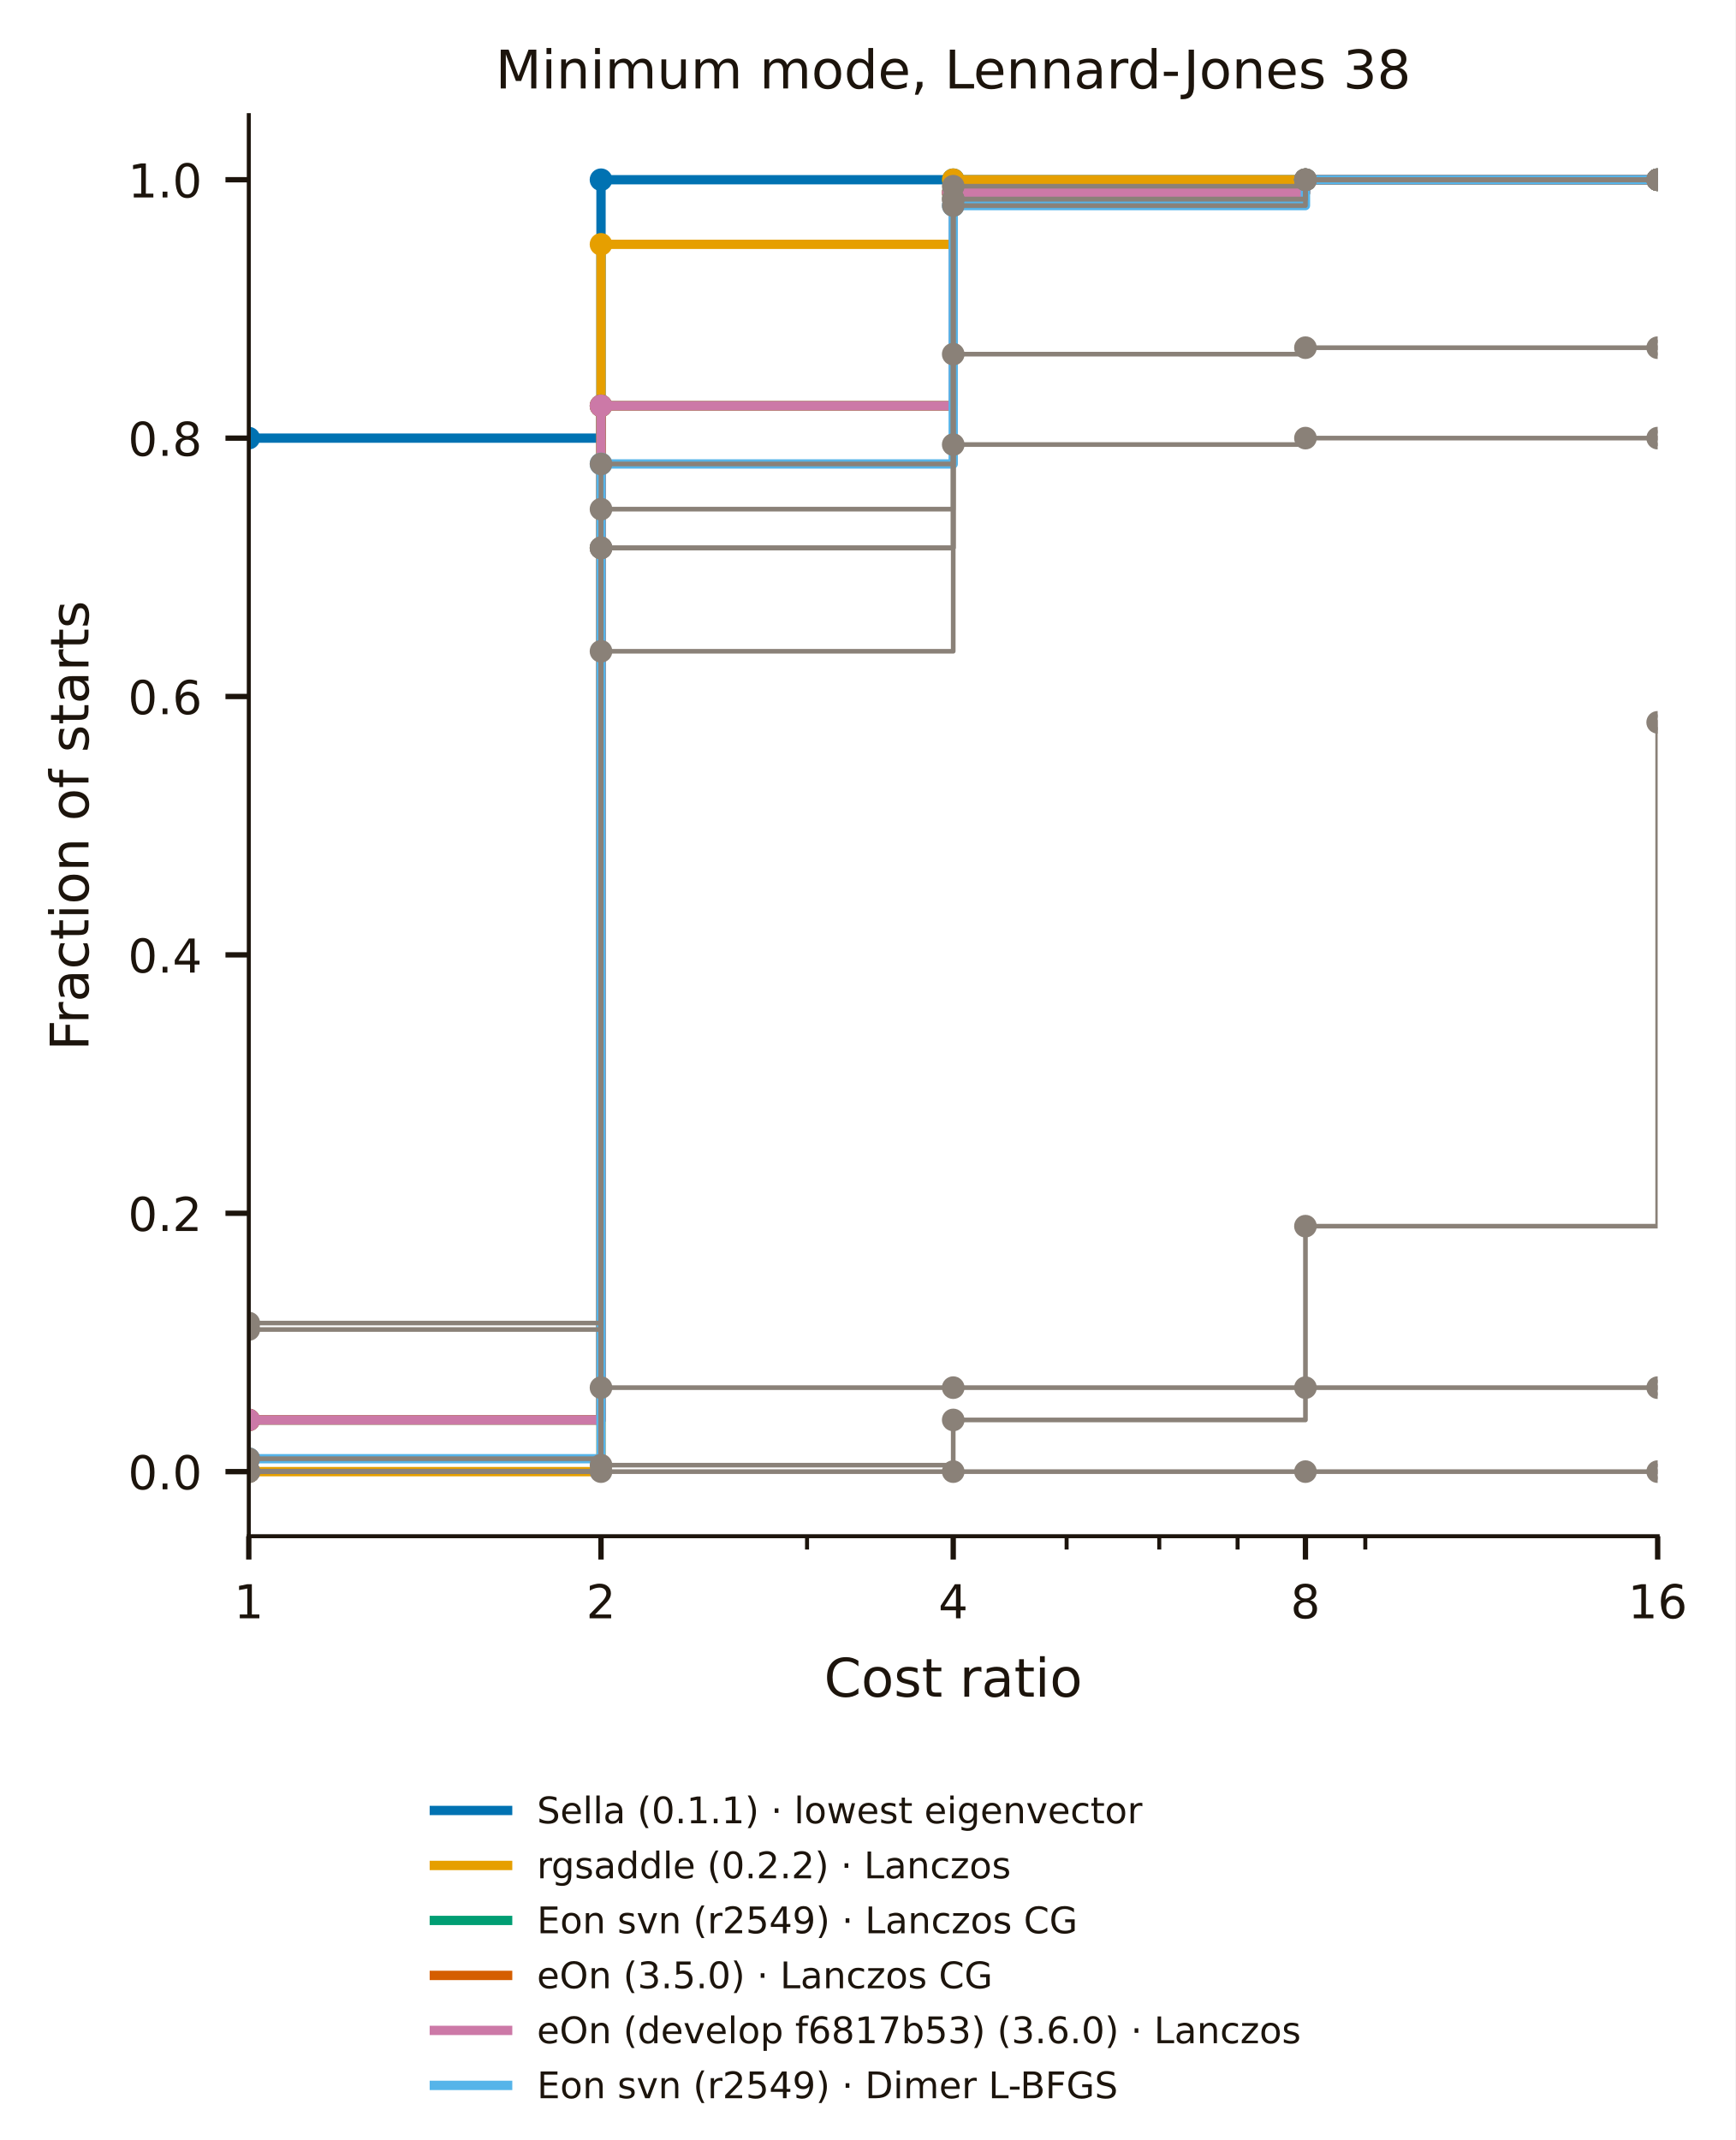
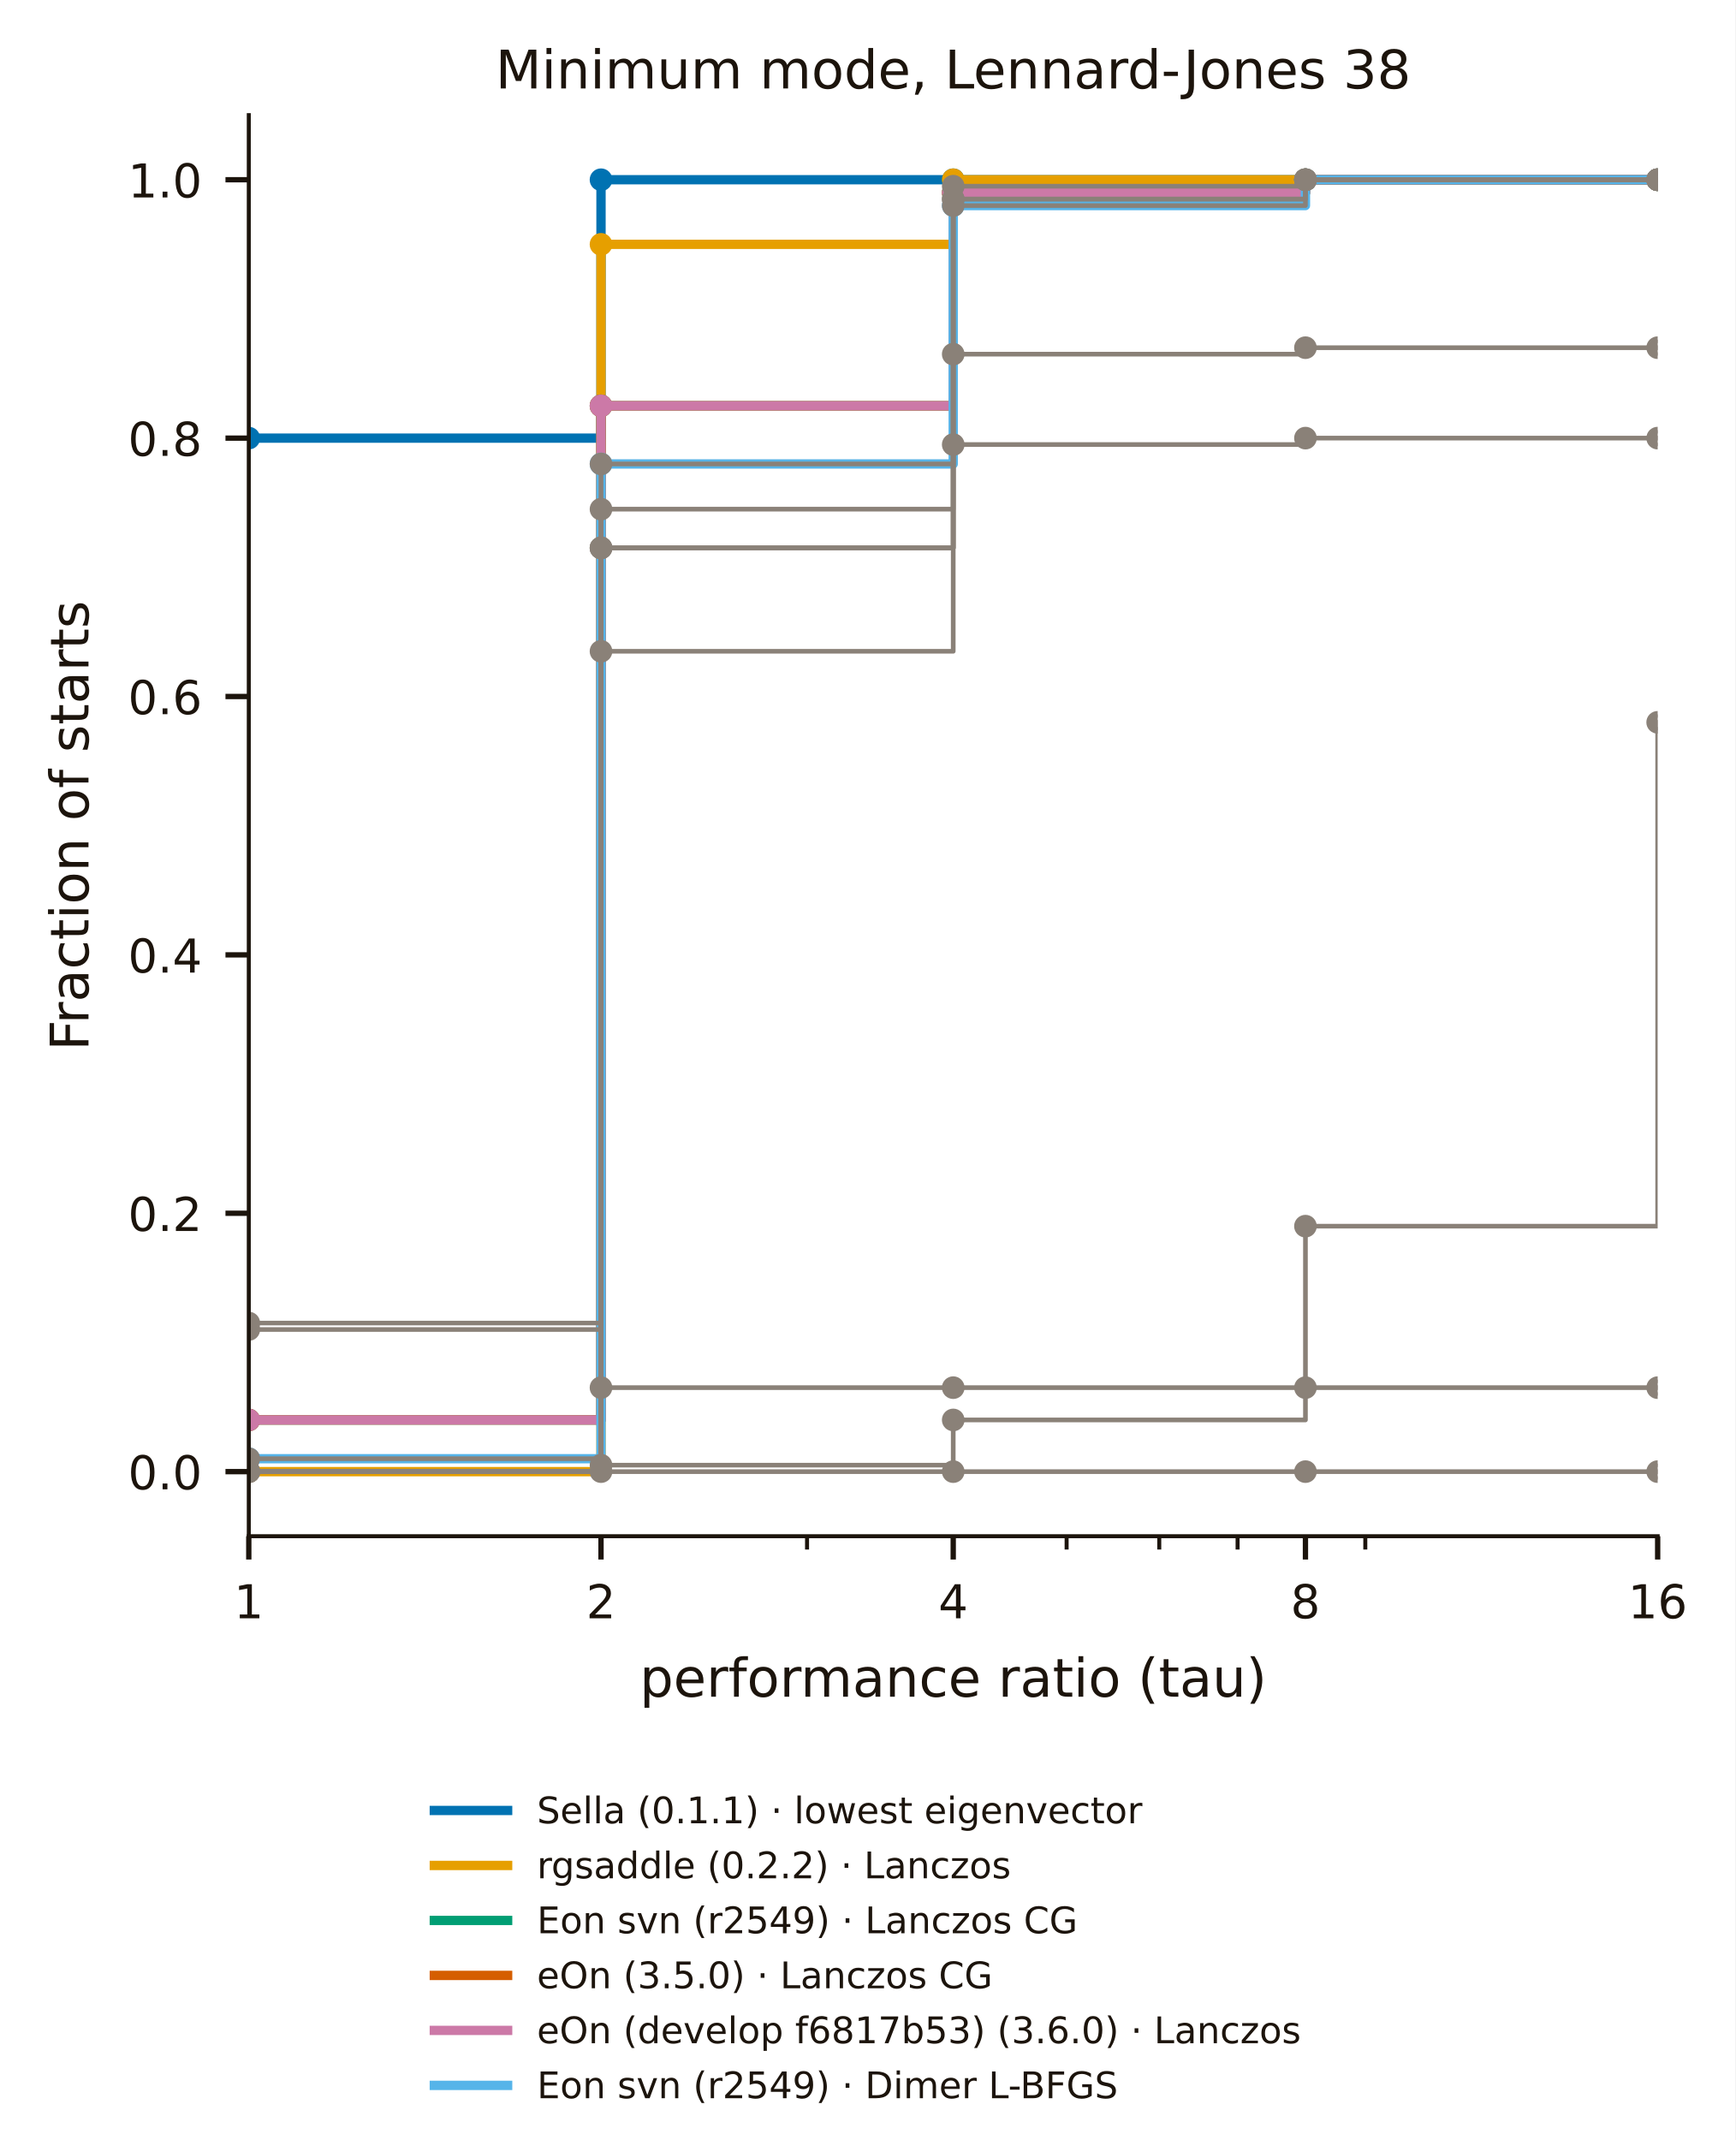
<svg xmlns="http://www.w3.org/2000/svg" width="260.4pt" height="321.13pt" viewBox="0 0 260.4 321.13" version="1.1">
  <defs>
    <style type="text/css">*{stroke-linejoin: round; stroke-linecap: butt}</style>
  </defs>
  <g id="figure_1">
    <g id="patch_1">
      <path d="M 0 321.13  L 260.4 321.13  L 260.4 0  L 0 0  z " style="fill: #ffffff" />
    </g>
    <g id="axes_1">
      <g id="patch_2">
        <path d="M 37.333 230.526  L 248.746 230.526  L 248.746 17.279  L 37.333 17.279  z " style="fill: #ffffff" />
      </g>
      <g id="matplotlib.axis_1">
        <g id="xtick_1">
          <g id="line2d_1">
            <defs>
              <path id="m48d3c6658d" d="M 0 0  L 0 3.5  " style="stroke: #1c140c; stroke-width: 0.8" />
            </defs>
            <g>
              <use href="#m48d3c6658d" x="37.333" y="230.526" style="fill: #1c140c; stroke: #1c140c; stroke-width: 0.8" />
            </g>
          </g>
          <g id="text_1">
            <text style="font-size: 7px; font-family: 'DejaVu Sans', 'Bitstream Vera Sans', 'Computer Modern Sans Serif', 'Lucida Grande', 'Verdana', 'Geneva', 'Lucid', 'Arial', 'Helvetica', 'Avant Garde', sans-serif; text-anchor: middle; fill: #1c140c" x="37.333" y="242.844" transform="rotate(-0 37.33281 242.8442)">1</text>
          </g>
        </g>
        <g id="xtick_2">
          <g id="line2d_2">
            <g>
              <use href="#m48d3c6658d" x="90.186" y="230.526" style="fill: #1c140c; stroke: #1c140c; stroke-width: 0.8" />
            </g>
          </g>
          <g id="text_2">
            <text style="font-size: 7px; font-family: 'DejaVu Sans', 'Bitstream Vera Sans', 'Computer Modern Sans Serif', 'Lucida Grande', 'Verdana', 'Geneva', 'Lucid', 'Arial', 'Helvetica', 'Avant Garde', sans-serif; text-anchor: middle; fill: #1c140c" x="90.186" y="242.844" transform="rotate(-0 90.18605 242.8442)">2</text>
          </g>
        </g>
        <g id="xtick_3">
          <g id="line2d_3">
            <g>
              <use href="#m48d3c6658d" x="143.039" y="230.526" style="fill: #1c140c; stroke: #1c140c; stroke-width: 0.8" />
            </g>
          </g>
          <g id="text_3">
            <text style="font-size: 7px; font-family: 'DejaVu Sans', 'Bitstream Vera Sans', 'Computer Modern Sans Serif', 'Lucida Grande', 'Verdana', 'Geneva', 'Lucid', 'Arial', 'Helvetica', 'Avant Garde', sans-serif; text-anchor: middle; fill: #1c140c" x="143.039" y="242.844" transform="rotate(-0 143.0393 242.8442)">4</text>
          </g>
        </g>
        <g id="xtick_4">
          <g id="line2d_4">
            <g>
              <use href="#m48d3c6658d" x="195.893" y="230.526" style="fill: #1c140c; stroke: #1c140c; stroke-width: 0.8" />
            </g>
          </g>
          <g id="text_4">
            <text style="font-size: 7px; font-family: 'DejaVu Sans', 'Bitstream Vera Sans', 'Computer Modern Sans Serif', 'Lucida Grande', 'Verdana', 'Geneva', 'Lucid', 'Arial', 'Helvetica', 'Avant Garde', sans-serif; text-anchor: middle; fill: #1c140c" x="195.893" y="242.844" transform="rotate(-0 195.8925 242.8442)">8</text>
          </g>
        </g>
        <g id="xtick_5">
          <g id="line2d_5">
            <g>
              <use href="#m48d3c6658d" x="248.746" y="230.526" style="fill: #1c140c; stroke: #1c140c; stroke-width: 0.8" />
            </g>
          </g>
          <g id="text_5">
            <text style="font-size: 7px; font-family: 'DejaVu Sans', 'Bitstream Vera Sans', 'Computer Modern Sans Serif', 'Lucida Grande', 'Verdana', 'Geneva', 'Lucid', 'Arial', 'Helvetica', 'Avant Garde', sans-serif; text-anchor: middle; fill: #1c140c" x="248.746" y="242.844" transform="rotate(-0 248.7458 242.8442)">16</text>
          </g>
        </g>
        <g id="xtick_6">
          <g id="line2d_6">
            <defs>
              <path id="mfbc38531db" d="M 0 0  L 0 2  " style="stroke: #1c140c; stroke-width: 0.6" />
            </defs>
            <g>
              <use href="#mfbc38531db" x="121.103" y="230.526" style="fill: #1c140c; stroke: #1c140c; stroke-width: 0.6" />
            </g>
          </g>
        </g>
        <g id="xtick_7">
          <g id="line2d_7">
            <g>
              <use href="#mfbc38531db" x="160.054" y="230.526" style="fill: #1c140c; stroke: #1c140c; stroke-width: 0.6" />
            </g>
          </g>
        </g>
        <g id="xtick_8">
          <g id="line2d_8">
            <g>
              <use href="#mfbc38531db" x="173.956" y="230.526" style="fill: #1c140c; stroke: #1c140c; stroke-width: 0.6" />
            </g>
          </g>
        </g>
        <g id="xtick_9">
          <g id="line2d_9">
            <g>
              <use href="#mfbc38531db" x="185.711" y="230.526" style="fill: #1c140c; stroke: #1c140c; stroke-width: 0.6" />
            </g>
          </g>
        </g>
        <g id="xtick_10">
          <g id="line2d_10">
            <g>
              <use href="#mfbc38531db" x="204.874" y="230.526" style="fill: #1c140c; stroke: #1c140c; stroke-width: 0.6" />
            </g>
          </g>
        </g>
        <g id="text_6">
-           <text style="font-size: 8px; font-family: 'DejaVu Sans', 'Bitstream Vera Sans', 'Computer Modern Sans Serif', 'Lucida Grande', 'Verdana', 'Geneva', 'Lucid', 'Arial', 'Helvetica', 'Avant Garde', sans-serif; text-anchor: middle; fill: #1c140c" x="143.039" y="254.605" transform="rotate(-0 143.0393 254.6046)">Cost ratio</text>
+           <text style="font-size: 8px; font-family: 'DejaVu Sans', 'Bitstream Vera Sans', 'Computer Modern Sans Serif', 'Lucida Grande', 'Verdana', 'Geneva', 'Lucid', 'Arial', 'Helvetica', 'Avant Garde', sans-serif; text-anchor: middle; fill: #1c140c" x="143.039" y="254.605" transform="rotate(-0 143.0393 254.6046)">performance ratio (tau)</text>
        </g>
      </g>
      <g id="matplotlib.axis_2">
        <g id="ytick_1">
          <g id="line2d_11">
            <defs>
              <path id="m3b9045b31c" d="M 0 0  L -3.5 0  " style="stroke: #1c140c; stroke-width: 0.8" />
            </defs>
            <g>
              <use href="#m3b9045b31c" x="37.333" y="220.833" style="fill: #1c140c; stroke: #1c140c; stroke-width: 0.8" />
            </g>
          </g>
          <g id="text_7">
            <text style="font-size: 7px; font-family: 'DejaVu Sans', 'Bitstream Vera Sans', 'Computer Modern Sans Serif', 'Lucida Grande', 'Verdana', 'Geneva', 'Lucid', 'Arial', 'Helvetica', 'Avant Garde', sans-serif; text-anchor: end; fill: #1c140c" x="30.333" y="223.492" transform="rotate(-0 30.33281 223.492)">0.0</text>
          </g>
        </g>
        <g id="ytick_2">
          <g id="line2d_12">
            <g>
              <use href="#m3b9045b31c" x="37.333" y="182.061" style="fill: #1c140c; stroke: #1c140c; stroke-width: 0.8" />
            </g>
          </g>
          <g id="text_8">
            <text style="font-size: 7px; font-family: 'DejaVu Sans', 'Bitstream Vera Sans', 'Computer Modern Sans Serif', 'Lucida Grande', 'Verdana', 'Geneva', 'Lucid', 'Arial', 'Helvetica', 'Avant Garde', sans-serif; text-anchor: end; fill: #1c140c" x="30.333" y="184.72" transform="rotate(-0 30.33281 184.7198)">0.2</text>
          </g>
        </g>
        <g id="ytick_3">
          <g id="line2d_13">
            <g>
              <use href="#m3b9045b31c" x="37.333" y="143.288" style="fill: #1c140c; stroke: #1c140c; stroke-width: 0.8" />
            </g>
          </g>
          <g id="text_9">
            <text style="font-size: 7px; font-family: 'DejaVu Sans', 'Bitstream Vera Sans', 'Computer Modern Sans Serif', 'Lucida Grande', 'Verdana', 'Geneva', 'Lucid', 'Arial', 'Helvetica', 'Avant Garde', sans-serif; text-anchor: end; fill: #1c140c" x="30.333" y="145.948" transform="rotate(-0 30.33281 145.9476)">0.4</text>
          </g>
        </g>
        <g id="ytick_4">
          <g id="line2d_14">
            <g>
              <use href="#m3b9045b31c" x="37.333" y="104.516" style="fill: #1c140c; stroke: #1c140c; stroke-width: 0.8" />
            </g>
          </g>
          <g id="text_10">
            <text style="font-size: 7px; font-family: 'DejaVu Sans', 'Bitstream Vera Sans', 'Computer Modern Sans Serif', 'Lucida Grande', 'Verdana', 'Geneva', 'Lucid', 'Arial', 'Helvetica', 'Avant Garde', sans-serif; text-anchor: end; fill: #1c140c" x="30.333" y="107.175" transform="rotate(-0 30.33281 107.1754)">0.6</text>
          </g>
        </g>
        <g id="ytick_5">
          <g id="line2d_15">
            <g>
              <use href="#m3b9045b31c" x="37.333" y="65.744" style="fill: #1c140c; stroke: #1c140c; stroke-width: 0.8" />
            </g>
          </g>
          <g id="text_11">
            <text style="font-size: 7px; font-family: 'DejaVu Sans', 'Bitstream Vera Sans', 'Computer Modern Sans Serif', 'Lucida Grande', 'Verdana', 'Geneva', 'Lucid', 'Arial', 'Helvetica', 'Avant Garde', sans-serif; text-anchor: end; fill: #1c140c" x="30.333" y="68.403" transform="rotate(-0 30.33281 68.40318)">0.8</text>
          </g>
        </g>
        <g id="ytick_6">
          <g id="line2d_16">
            <g>
              <use href="#m3b9045b31c" x="37.333" y="26.972" style="fill: #1c140c; stroke: #1c140c; stroke-width: 0.8" />
            </g>
          </g>
          <g id="text_12">
            <text style="font-size: 7px; font-family: 'DejaVu Sans', 'Bitstream Vera Sans', 'Computer Modern Sans Serif', 'Lucida Grande', 'Verdana', 'Geneva', 'Lucid', 'Arial', 'Helvetica', 'Avant Garde', sans-serif; text-anchor: end; fill: #1c140c" x="30.333" y="29.631" transform="rotate(-0 30.33281 29.63098)">1.0</text>
          </g>
        </g>
        <g id="text_13">
          <text style="font-size: 8px; font-family: 'DejaVu Sans', 'Bitstream Vera Sans', 'Computer Modern Sans Serif', 'Lucida Grande', 'Verdana', 'Geneva', 'Lucid', 'Arial', 'Helvetica', 'Avant Garde', sans-serif; text-anchor: middle; fill: #1c140c" x="13.279" y="123.902" transform="rotate(-90 13.27875 123.9023)">Fraction of starts</text>
        </g>
      </g>
      <g id="line2d_17">
        <path d="M 37.333 65.744  L 90.186 65.744  L 90.186 26.972  L 143.039 26.972  L 143.039 26.972  L 195.893 26.972  L 195.893 26.972  L 248.746 26.972  L 248.746 26.972  " clip-path="url(#p9c4840624a)" style="fill: none; stroke: #0072b2; stroke-width: 1.4; stroke-linecap: square" />
      </g>
      <g id="line2d_18">
        <defs>
          <path id="md6bff1eb54" d="M 0 1.2  C 0.318 1.2 0.623 1.074 0.849 0.849  C 1.074 0.623 1.2 0.318 1.2 0  C 1.2 -0.318 1.074 -0.623 0.849 -0.849  C 0.623 -1.074 0.318 -1.2 0 -1.2  C -0.318 -1.2 -0.623 -1.074 -0.849 -0.849  C -1.074 -0.623 -1.2 -0.318 -1.2 0  C -1.2 0.318 -1.074 0.623 -0.849 0.849  C -0.623 1.074 -0.318 1.2 0 1.2  z " style="stroke: #0072b2" />
        </defs>
        <g clip-path="url(#p9c4840624a)">
          <use href="#md6bff1eb54" x="37.333" y="65.744" style="fill: #0072b2; stroke: #0072b2" />
          <use href="#md6bff1eb54" x="90.186" y="26.972" style="fill: #0072b2; stroke: #0072b2" />
          <use href="#md6bff1eb54" x="143.039" y="26.972" style="fill: #0072b2; stroke: #0072b2" />
          <use href="#md6bff1eb54" x="195.893" y="26.972" style="fill: #0072b2; stroke: #0072b2" />
          <use href="#md6bff1eb54" x="248.746" y="26.972" style="fill: #0072b2; stroke: #0072b2" />
        </g>
      </g>
      <g id="line2d_19">
        <path d="M 37.333 220.833  L 90.186 220.833  L 90.186 36.665  L 143.039 36.665  L 143.039 26.972  L 195.893 26.972  L 195.893 26.972  L 248.746 26.972  L 248.746 26.972  " clip-path="url(#p9c4840624a)" style="fill: none; stroke: #e69f00; stroke-width: 1.4; stroke-linecap: square" />
      </g>
      <g id="line2d_20">
        <defs>
          <path id="m7524df5541" d="M 0 1.2  C 0.318 1.2 0.623 1.074 0.849 0.849  C 1.074 0.623 1.2 0.318 1.2 0  C 1.2 -0.318 1.074 -0.623 0.849 -0.849  C 0.623 -1.074 0.318 -1.2 0 -1.2  C -0.318 -1.2 -0.623 -1.074 -0.849 -0.849  C -1.074 -0.623 -1.2 -0.318 -1.2 0  C -1.2 0.318 -1.074 0.623 -0.849 0.849  C -0.623 1.074 -0.318 1.2 0 1.2  z " style="stroke: #e69f00" />
        </defs>
        <g clip-path="url(#p9c4840624a)">
          <use href="#m7524df5541" x="37.333" y="220.833" style="fill: #e69f00; stroke: #e69f00" />
          <use href="#m7524df5541" x="90.186" y="36.665" style="fill: #e69f00; stroke: #e69f00" />
          <use href="#m7524df5541" x="143.039" y="26.972" style="fill: #e69f00; stroke: #e69f00" />
          <use href="#m7524df5541" x="195.893" y="26.972" style="fill: #e69f00; stroke: #e69f00" />
          <use href="#m7524df5541" x="248.746" y="26.972" style="fill: #e69f00; stroke: #e69f00" />
        </g>
      </g>
      <g id="line2d_21">
        <path d="M 37.333 213.078  L 90.186 213.078  L 90.186 60.897  L 143.039 60.897  L 143.039 28.91  L 195.893 28.91  L 195.893 26.972  L 248.746 26.972  L 248.746 26.972  " clip-path="url(#p9c4840624a)" style="fill: none; stroke: #009e73; stroke-width: 1.4; stroke-linecap: square" />
      </g>
      <g id="line2d_22">
        <defs>
          <path id="m82569022b3" d="M 0 1.2  C 0.318 1.2 0.623 1.074 0.849 0.849  C 1.074 0.623 1.2 0.318 1.2 0  C 1.2 -0.318 1.074 -0.623 0.849 -0.849  C 0.623 -1.074 0.318 -1.2 0 -1.2  C -0.318 -1.2 -0.623 -1.074 -0.849 -0.849  C -1.074 -0.623 -1.2 -0.318 -1.2 0  C -1.2 0.318 -1.074 0.623 -0.849 0.849  C -0.623 1.074 -0.318 1.2 0 1.2  z " style="stroke: #009e73" />
        </defs>
        <g clip-path="url(#p9c4840624a)">
          <use href="#m82569022b3" x="37.333" y="213.078" style="fill: #009e73; stroke: #009e73" />
          <use href="#m82569022b3" x="90.186" y="60.897" style="fill: #009e73; stroke: #009e73" />
          <use href="#m82569022b3" x="143.039" y="28.91" style="fill: #009e73; stroke: #009e73" />
          <use href="#m82569022b3" x="195.893" y="26.972" style="fill: #009e73; stroke: #009e73" />
          <use href="#m82569022b3" x="248.746" y="26.972" style="fill: #009e73; stroke: #009e73" />
        </g>
      </g>
      <g id="line2d_23">
        <path d="M 37.333 213.078  L 90.186 213.078  L 90.186 60.897  L 143.039 60.897  L 143.039 28.91  L 195.893 28.91  L 195.893 26.972  L 248.746 26.972  L 248.746 26.972  " clip-path="url(#p9c4840624a)" style="fill: none; stroke: #d55e00; stroke-width: 1.4; stroke-linecap: square" />
      </g>
      <g id="line2d_24">
        <defs>
          <path id="m770043e8fe" d="M 0 1.2  C 0.318 1.2 0.623 1.074 0.849 0.849  C 1.074 0.623 1.2 0.318 1.2 0  C 1.2 -0.318 1.074 -0.623 0.849 -0.849  C 0.623 -1.074 0.318 -1.2 0 -1.2  C -0.318 -1.2 -0.623 -1.074 -0.849 -0.849  C -1.074 -0.623 -1.2 -0.318 -1.2 0  C -1.2 0.318 -1.074 0.623 -0.849 0.849  C -0.623 1.074 -0.318 1.2 0 1.2  z " style="stroke: #d55e00" />
        </defs>
        <g clip-path="url(#p9c4840624a)">
          <use href="#m770043e8fe" x="37.333" y="213.078" style="fill: #d55e00; stroke: #d55e00" />
          <use href="#m770043e8fe" x="90.186" y="60.897" style="fill: #d55e00; stroke: #d55e00" />
          <use href="#m770043e8fe" x="143.039" y="28.91" style="fill: #d55e00; stroke: #d55e00" />
          <use href="#m770043e8fe" x="195.893" y="26.972" style="fill: #d55e00; stroke: #d55e00" />
          <use href="#m770043e8fe" x="248.746" y="26.972" style="fill: #d55e00; stroke: #d55e00" />
        </g>
      </g>
      <g id="line2d_25">
        <path d="M 37.333 213.078  L 90.186 213.078  L 90.186 60.897  L 143.039 60.897  L 143.039 28.91  L 195.893 28.91  L 195.893 26.972  L 248.746 26.972  L 248.746 26.972  " clip-path="url(#p9c4840624a)" style="fill: none; stroke: #cc79a7; stroke-width: 1.4; stroke-linecap: square" />
      </g>
      <g id="line2d_26">
        <defs>
          <path id="mdc898d2f31" d="M 0 1.2  C 0.318 1.2 0.623 1.074 0.849 0.849  C 1.074 0.623 1.2 0.318 1.2 0  C 1.2 -0.318 1.074 -0.623 0.849 -0.849  C 0.623 -1.074 0.318 -1.2 0 -1.2  C -0.318 -1.2 -0.623 -1.074 -0.849 -0.849  C -1.074 -0.623 -1.2 -0.318 -1.2 0  C -1.2 0.318 -1.074 0.623 -0.849 0.849  C -0.623 1.074 -0.318 1.2 0 1.2  z " style="stroke: #cc79a7" />
        </defs>
        <g clip-path="url(#p9c4840624a)">
          <use href="#mdc898d2f31" x="37.333" y="213.078" style="fill: #cc79a7; stroke: #cc79a7" />
          <use href="#mdc898d2f31" x="90.186" y="60.897" style="fill: #cc79a7; stroke: #cc79a7" />
          <use href="#mdc898d2f31" x="143.039" y="28.91" style="fill: #cc79a7; stroke: #cc79a7" />
          <use href="#mdc898d2f31" x="195.893" y="26.972" style="fill: #cc79a7; stroke: #cc79a7" />
          <use href="#mdc898d2f31" x="248.746" y="26.972" style="fill: #cc79a7; stroke: #cc79a7" />
        </g>
      </g>
      <g id="line2d_27">
        <path d="M 37.333 218.894  L 90.186 218.894  L 90.186 69.621  L 143.039 69.621  L 143.039 30.849  L 195.893 30.849  L 195.893 26.972  L 248.746 26.972  L 248.746 26.972  " clip-path="url(#p9c4840624a)" style="fill: none; stroke: #56b4e9; stroke-width: 1.4; stroke-linecap: square" />
      </g>
      <g id="line2d_28">
        <defs>
          <path id="m81e511ad79" d="M 0 1.2  C 0.318 1.2 0.623 1.074 0.849 0.849  C 1.074 0.623 1.2 0.318 1.2 0  C 1.2 -0.318 1.074 -0.623 0.849 -0.849  C 0.623 -1.074 0.318 -1.2 0 -1.2  C -0.318 -1.2 -0.623 -1.074 -0.849 -0.849  C -1.074 -0.623 -1.2 -0.318 -1.2 0  C -1.2 0.318 -1.074 0.623 -0.849 0.849  C -0.623 1.074 -0.318 1.2 0 1.2  z " style="stroke: #56b4e9" />
        </defs>
        <g clip-path="url(#p9c4840624a)">
          <use href="#m81e511ad79" x="37.333" y="218.894" style="fill: #56b4e9; stroke: #56b4e9" />
          <use href="#m81e511ad79" x="90.186" y="69.621" style="fill: #56b4e9; stroke: #56b4e9" />
          <use href="#m81e511ad79" x="143.039" y="30.849" style="fill: #56b4e9; stroke: #56b4e9" />
          <use href="#m81e511ad79" x="195.893" y="26.972" style="fill: #56b4e9; stroke: #56b4e9" />
          <use href="#m81e511ad79" x="248.746" y="26.972" style="fill: #56b4e9; stroke: #56b4e9" />
        </g>
      </g>
      <g id="line2d_29">
        <path d="M 37.333 218.894  L 90.186 218.894  L 90.186 69.621  L 143.039 69.621  L 143.039 30.849  L 195.893 30.849  L 195.893 26.972  L 248.746 26.972  L 248.746 26.972  " clip-path="url(#p9c4840624a)" style="fill: none; stroke: #8a8178; stroke-width: 0.7; stroke-linecap: square" />
      </g>
      <g id="line2d_30">
        <defs>
          <path id="m8b1fd81937" d="M 0 1.2  C 0.318 1.2 0.623 1.074 0.849 0.849  C 1.074 0.623 1.2 0.318 1.2 0  C 1.2 -0.318 1.074 -0.623 0.849 -0.849  C 0.623 -1.074 0.318 -1.2 0 -1.2  C -0.318 -1.2 -0.623 -1.074 -0.849 -0.849  C -1.074 -0.623 -1.2 -0.318 -1.2 0  C -1.2 0.318 -1.074 0.623 -0.849 0.849  C -0.623 1.074 -0.318 1.2 0 1.2  z " style="stroke: #8a8178" />
        </defs>
        <g clip-path="url(#p9c4840624a)">
          <use href="#m8b1fd81937" x="37.333" y="218.894" style="fill: #8a8178; stroke: #8a8178" />
          <use href="#m8b1fd81937" x="90.186" y="69.621" style="fill: #8a8178; stroke: #8a8178" />
          <use href="#m8b1fd81937" x="143.039" y="30.849" style="fill: #8a8178; stroke: #8a8178" />
          <use href="#m8b1fd81937" x="195.893" y="26.972" style="fill: #8a8178; stroke: #8a8178" />
          <use href="#m8b1fd81937" x="248.746" y="26.972" style="fill: #8a8178; stroke: #8a8178" />
        </g>
      </g>
      <g id="line2d_31">
        <path d="M 37.333 220.833  L 90.186 220.833  L 90.186 82.222  L 143.039 82.222  L 143.039 29.88  L 195.893 29.88  L 195.893 26.972  L 248.746 26.972  L 248.746 26.972  " clip-path="url(#p9c4840624a)" style="fill: none; stroke: #8a8178; stroke-width: 0.7; stroke-linecap: square" />
      </g>
      <g id="line2d_32">
        <g clip-path="url(#p9c4840624a)">
          <use href="#m8b1fd81937" x="37.333" y="220.833" style="fill: #8a8178; stroke: #8a8178" />
          <use href="#m8b1fd81937" x="90.186" y="82.222" style="fill: #8a8178; stroke: #8a8178" />
          <use href="#m8b1fd81937" x="143.039" y="29.88" style="fill: #8a8178; stroke: #8a8178" />
          <use href="#m8b1fd81937" x="195.893" y="26.972" style="fill: #8a8178; stroke: #8a8178" />
          <use href="#m8b1fd81937" x="248.746" y="26.972" style="fill: #8a8178; stroke: #8a8178" />
        </g>
      </g>
      <g id="line2d_33">
        <path d="M 37.333 220.833  L 90.186 220.833  L 90.186 82.222  L 143.039 82.222  L 143.039 29.88  L 195.893 29.88  L 195.893 26.972  L 248.746 26.972  L 248.746 26.972  " clip-path="url(#p9c4840624a)" style="fill: none; stroke: #8a8178; stroke-width: 0.7; stroke-linecap: square" />
      </g>
      <g id="line2d_34">
        <g clip-path="url(#p9c4840624a)">
          <use href="#m8b1fd81937" x="37.333" y="220.833" style="fill: #8a8178; stroke: #8a8178" />
          <use href="#m8b1fd81937" x="90.186" y="82.222" style="fill: #8a8178; stroke: #8a8178" />
          <use href="#m8b1fd81937" x="143.039" y="29.88" style="fill: #8a8178; stroke: #8a8178" />
          <use href="#m8b1fd81937" x="195.893" y="26.972" style="fill: #8a8178; stroke: #8a8178" />
          <use href="#m8b1fd81937" x="248.746" y="26.972" style="fill: #8a8178; stroke: #8a8178" />
        </g>
      </g>
      <g id="line2d_35">
        <path d="M 37.333 220.833  L 90.186 220.833  L 90.186 97.731  L 143.039 97.731  L 143.039 27.941  L 195.893 27.941  L 195.893 26.972  L 248.746 26.972  L 248.746 26.972  " clip-path="url(#p9c4840624a)" style="fill: none; stroke: #8a8178; stroke-width: 0.7; stroke-linecap: square" />
      </g>
      <g id="line2d_36">
        <g clip-path="url(#p9c4840624a)">
          <use href="#m8b1fd81937" x="37.333" y="220.833" style="fill: #8a8178; stroke: #8a8178" />
          <use href="#m8b1fd81937" x="90.186" y="97.731" style="fill: #8a8178; stroke: #8a8178" />
          <use href="#m8b1fd81937" x="143.039" y="27.941" style="fill: #8a8178; stroke: #8a8178" />
          <use href="#m8b1fd81937" x="195.893" y="26.972" style="fill: #8a8178; stroke: #8a8178" />
          <use href="#m8b1fd81937" x="248.746" y="26.972" style="fill: #8a8178; stroke: #8a8178" />
        </g>
      </g>
      <g id="line2d_37">
        <path d="M 37.333 199.508  L 90.186 199.508  L 90.186 76.406  L 143.039 76.406  L 143.039 53.143  L 195.893 53.143  L 195.893 52.174  L 248.746 52.174  L 248.746 52.174  " clip-path="url(#p9c4840624a)" style="fill: none; stroke: #8a8178; stroke-width: 0.7; stroke-linecap: square" />
      </g>
      <g id="line2d_38">
        <g clip-path="url(#p9c4840624a)">
          <use href="#m8b1fd81937" x="37.333" y="199.508" style="fill: #8a8178; stroke: #8a8178" />
          <use href="#m8b1fd81937" x="90.186" y="76.406" style="fill: #8a8178; stroke: #8a8178" />
          <use href="#m8b1fd81937" x="143.039" y="53.143" style="fill: #8a8178; stroke: #8a8178" />
          <use href="#m8b1fd81937" x="195.893" y="52.174" style="fill: #8a8178; stroke: #8a8178" />
          <use href="#m8b1fd81937" x="248.746" y="52.174" style="fill: #8a8178; stroke: #8a8178" />
        </g>
      </g>
      <g id="line2d_39">
        <path d="M 37.333 198.539  L 90.186 198.539  L 90.186 82.222  L 143.039 82.222  L 143.039 66.713  L 195.893 66.713  L 195.893 65.744  L 248.746 65.744  L 248.746 65.744  " clip-path="url(#p9c4840624a)" style="fill: none; stroke: #8a8178; stroke-width: 0.7; stroke-linecap: square" />
      </g>
      <g id="line2d_40">
        <g clip-path="url(#p9c4840624a)">
          <use href="#m8b1fd81937" x="37.333" y="198.539" style="fill: #8a8178; stroke: #8a8178" />
          <use href="#m8b1fd81937" x="90.186" y="82.222" style="fill: #8a8178; stroke: #8a8178" />
          <use href="#m8b1fd81937" x="143.039" y="66.713" style="fill: #8a8178; stroke: #8a8178" />
          <use href="#m8b1fd81937" x="195.893" y="65.744" style="fill: #8a8178; stroke: #8a8178" />
          <use href="#m8b1fd81937" x="248.746" y="65.744" style="fill: #8a8178; stroke: #8a8178" />
        </g>
      </g>
      <g id="line2d_41">
        <path d="M 37.333 220.833  L 90.186 220.833  L 90.186 219.863  L 143.039 219.863  L 143.039 213.078  L 195.893 213.078  L 195.893 183.999  L 248.746 183.999  L 248.746 108.393  " clip-path="url(#p9c4840624a)" style="fill: none; stroke: #8a8178; stroke-width: 0.7; stroke-linecap: square" />
      </g>
      <g id="line2d_42">
        <g clip-path="url(#p9c4840624a)">
          <use href="#m8b1fd81937" x="37.333" y="220.833" style="fill: #8a8178; stroke: #8a8178" />
          <use href="#m8b1fd81937" x="90.186" y="219.863" style="fill: #8a8178; stroke: #8a8178" />
          <use href="#m8b1fd81937" x="143.039" y="213.078" style="fill: #8a8178; stroke: #8a8178" />
          <use href="#m8b1fd81937" x="195.893" y="183.999" style="fill: #8a8178; stroke: #8a8178" />
          <use href="#m8b1fd81937" x="248.746" y="108.393" style="fill: #8a8178; stroke: #8a8178" />
        </g>
      </g>
      <g id="line2d_43">
        <path d="M 37.333 220.833  L 90.186 220.833  L 90.186 208.232  L 143.039 208.232  L 143.039 208.232  L 195.893 208.232  L 195.893 208.232  L 248.746 208.232  L 248.746 208.232  " clip-path="url(#p9c4840624a)" style="fill: none; stroke: #8a8178; stroke-width: 0.7; stroke-linecap: square" />
      </g>
      <g id="line2d_44">
        <g clip-path="url(#p9c4840624a)">
          <use href="#m8b1fd81937" x="37.333" y="220.833" style="fill: #8a8178; stroke: #8a8178" />
          <use href="#m8b1fd81937" x="90.186" y="208.232" style="fill: #8a8178; stroke: #8a8178" />
          <use href="#m8b1fd81937" x="143.039" y="208.232" style="fill: #8a8178; stroke: #8a8178" />
          <use href="#m8b1fd81937" x="195.893" y="208.232" style="fill: #8a8178; stroke: #8a8178" />
          <use href="#m8b1fd81937" x="248.746" y="208.232" style="fill: #8a8178; stroke: #8a8178" />
        </g>
      </g>
      <g id="line2d_45">
        <path d="M 37.333 220.833  L 90.186 220.833  L 90.186 220.833  L 143.039 220.833  L 143.039 220.833  L 195.893 220.833  L 195.893 220.833  L 248.746 220.833  L 248.746 220.833  " clip-path="url(#p9c4840624a)" style="fill: none; stroke: #8a8178; stroke-width: 0.7; stroke-linecap: square" />
      </g>
      <g id="line2d_46">
        <g clip-path="url(#p9c4840624a)">
          <use href="#m8b1fd81937" x="37.333" y="220.833" style="fill: #8a8178; stroke: #8a8178" />
          <use href="#m8b1fd81937" x="90.186" y="220.833" style="fill: #8a8178; stroke: #8a8178" />
          <use href="#m8b1fd81937" x="143.039" y="220.833" style="fill: #8a8178; stroke: #8a8178" />
          <use href="#m8b1fd81937" x="195.893" y="220.833" style="fill: #8a8178; stroke: #8a8178" />
          <use href="#m8b1fd81937" x="248.746" y="220.833" style="fill: #8a8178; stroke: #8a8178" />
        </g>
      </g>
      <g id="patch_3">
        <path d="M 37.333 230.526  L 37.333 17.279  " style="fill: none; stroke: #1c140c; stroke-width: 0.6; stroke-linejoin: miter; stroke-linecap: square" />
      </g>
      <g id="patch_4">
        <path d="M 37.333 230.526  L 248.746 230.526  " style="fill: none; stroke: #1c140c; stroke-width: 0.6; stroke-linejoin: miter; stroke-linecap: square" />
      </g>
      <g id="text_14">
        <text style="font-size: 8px; font-family: 'DejaVu Sans', 'Bitstream Vera Sans', 'Computer Modern Sans Serif', 'Lucida Grande', 'Verdana', 'Geneva', 'Lucid', 'Arial', 'Helvetica', 'Avant Garde', sans-serif; text-anchor: middle; fill: #1c140c" x="143.039" y="13.279" transform="rotate(-0 143.0393 13.27875)">Minimum mode, Lennard-Jones 38</text>
      </g>
    </g>
    <g id="legend_1">
      <g id="line2d_47">
        <path d="M 65.174 271.681  L 70.674 271.681  L 70.674 271.681  L 76.174 271.681  L 76.174 271.681  " style="fill: none; stroke: #0072b2; stroke-width: 1.4; stroke-linecap: square" />
      </g>
      <g id="text_15">
        <text style="font-size: 5.5px; font-family: 'DejaVu Sans', 'Bitstream Vera Sans', 'Computer Modern Sans Serif', 'Lucida Grande', 'Verdana', 'Geneva', 'Lucid', 'Arial', 'Helvetica', 'Avant Garde', sans-serif; text-anchor: start; fill: #1c140c" x="80.574" y="273.606" transform="rotate(-0 80.57429 273.6063)">Sella (0.1.1) · lowest eigenvector</text>
      </g>
      <g id="line2d_48">
        <path d="M 65.174 279.932  L 70.674 279.932  L 70.674 279.932  L 76.174 279.932  L 76.174 279.932  " style="fill: none; stroke: #e69f00; stroke-width: 1.4; stroke-linecap: square" />
      </g>
      <g id="text_16">
        <text style="font-size: 5.5px; font-family: 'DejaVu Sans', 'Bitstream Vera Sans', 'Computer Modern Sans Serif', 'Lucida Grande', 'Verdana', 'Geneva', 'Lucid', 'Arial', 'Helvetica', 'Avant Garde', sans-serif; text-anchor: start; fill: #1c140c" x="80.574" y="281.857" transform="rotate(-0 80.57429 281.8568)">rgsaddle (0.2.2) · Lanczos</text>
      </g>
      <g id="line2d_49">
        <path d="M 65.174 288.182  L 70.674 288.182  L 70.674 288.182  L 76.174 288.182  L 76.174 288.182  " style="fill: none; stroke: #009e73; stroke-width: 1.4; stroke-linecap: square" />
      </g>
      <g id="text_17">
        <text style="font-size: 5.5px; font-family: 'DejaVu Sans', 'Bitstream Vera Sans', 'Computer Modern Sans Serif', 'Lucida Grande', 'Verdana', 'Geneva', 'Lucid', 'Arial', 'Helvetica', 'Avant Garde', sans-serif; text-anchor: start; fill: #1c140c" x="80.574" y="290.107" transform="rotate(-0 80.57429 290.1072)">Eon svn (r2549) · Lanczos CG</text>
      </g>
      <g id="line2d_50">
        <path d="M 65.174 296.433  L 70.674 296.433  L 70.674 296.433  L 76.174 296.433  L 76.174 296.433  " style="fill: none; stroke: #d55e00; stroke-width: 1.4; stroke-linecap: square" />
      </g>
      <g id="text_18">
        <text style="font-size: 5.5px; font-family: 'DejaVu Sans', 'Bitstream Vera Sans', 'Computer Modern Sans Serif', 'Lucida Grande', 'Verdana', 'Geneva', 'Lucid', 'Arial', 'Helvetica', 'Avant Garde', sans-serif; text-anchor: start; fill: #1c140c" x="80.574" y="298.358" transform="rotate(-0 80.57429 298.3576)">eOn (3.5.0) · Lanczos CG</text>
      </g>
      <g id="line2d_51">
        <path d="M 65.174 304.683  L 70.674 304.683  L 70.674 304.683  L 76.174 304.683  L 76.174 304.683  " style="fill: none; stroke: #cc79a7; stroke-width: 1.4; stroke-linecap: square" />
      </g>
      <g id="text_19">
        <text style="font-size: 5.5px; font-family: 'DejaVu Sans', 'Bitstream Vera Sans', 'Computer Modern Sans Serif', 'Lucida Grande', 'Verdana', 'Geneva', 'Lucid', 'Arial', 'Helvetica', 'Avant Garde', sans-serif; text-anchor: start; fill: #1c140c" x="80.574" y="306.608" transform="rotate(-0 80.57429 306.608)">eOn (develop f6817b53) (3.6.0) · Lanczos</text>
      </g>
      <g id="line2d_52">
        <path d="M 65.174 312.933  L 70.674 312.933  L 70.674 312.933  L 76.174 312.933  L 76.174 312.933  " style="fill: none; stroke: #56b4e9; stroke-width: 1.4; stroke-linecap: square" />
      </g>
      <g id="text_20">
        <text style="font-size: 5.5px; font-family: 'DejaVu Sans', 'Bitstream Vera Sans', 'Computer Modern Sans Serif', 'Lucida Grande', 'Verdana', 'Geneva', 'Lucid', 'Arial', 'Helvetica', 'Avant Garde', sans-serif; text-anchor: start; fill: #1c140c" x="80.574" y="314.858" transform="rotate(-0 80.57429 314.8585)">Eon svn (r2549) · Dimer L-BFGS</text>
      </g>
    </g>
  </g>
  <defs>
    <clipPath id="p9c4840624a">
      <rect x="37.333" y="17.279" width="211.413" height="213.247" />
    </clipPath>
  </defs>
</svg>
